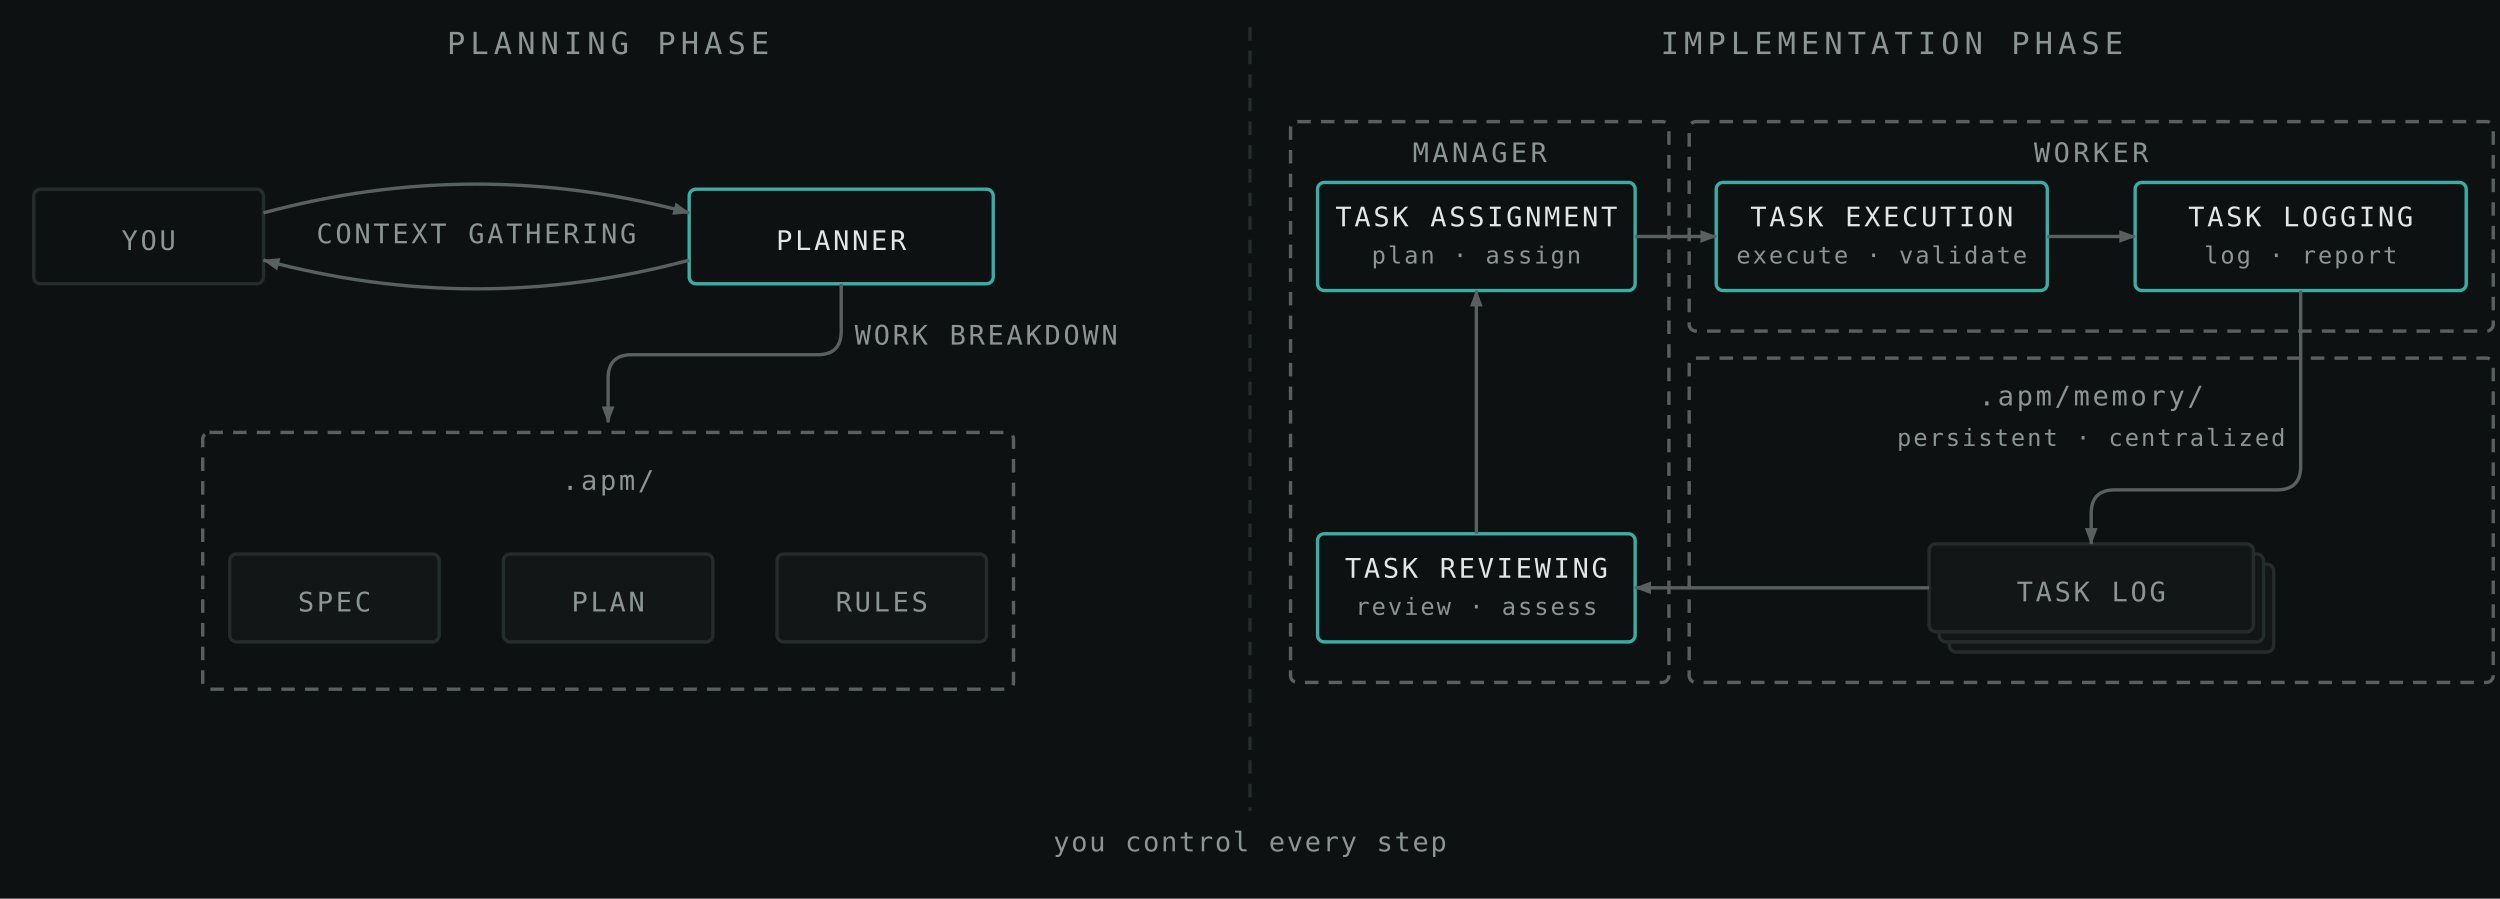
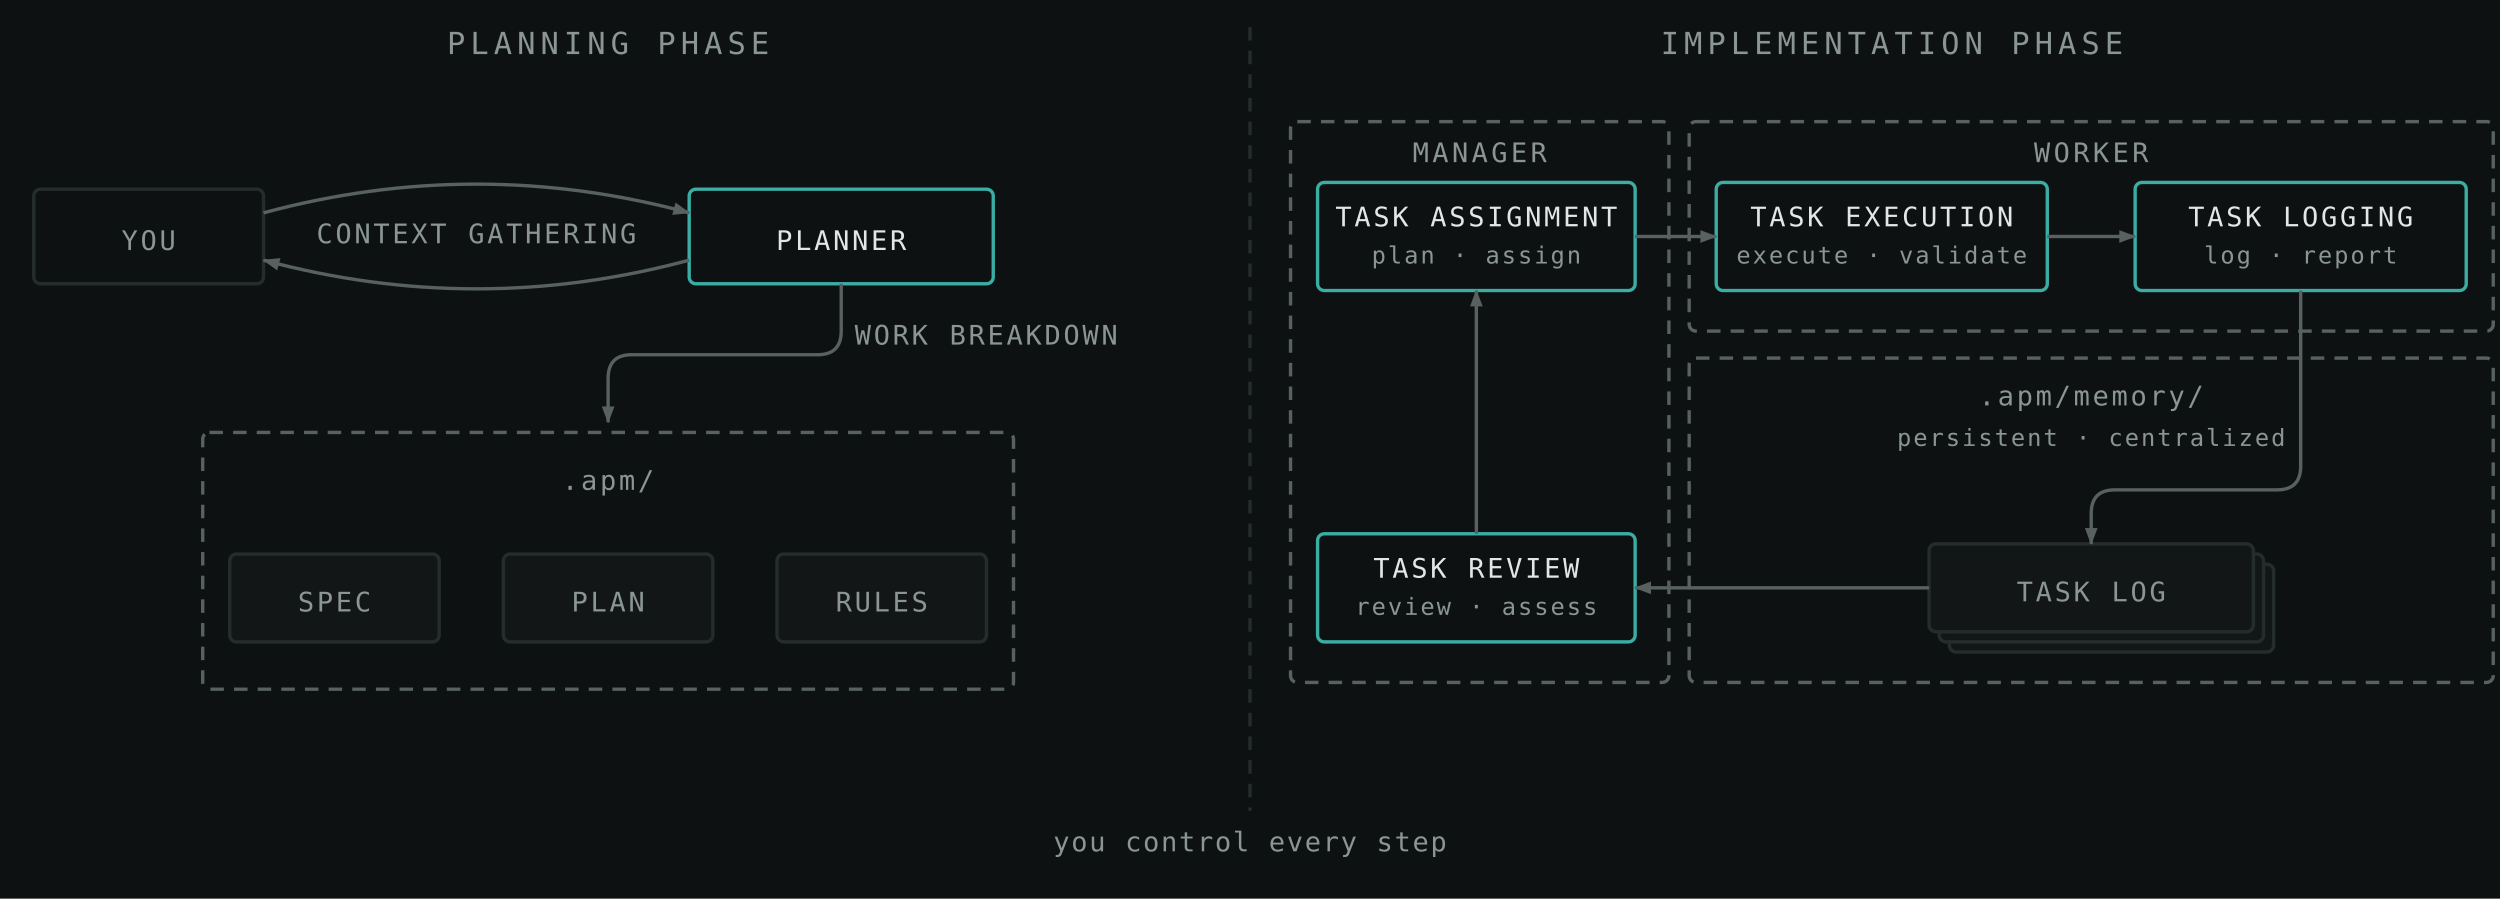
<svg xmlns="http://www.w3.org/2000/svg" viewBox="0 0 740 266" fill="none">
  <defs>
    <marker id="ah" viewBox="0 0 8 6" refX="7.5" refY="3" markerWidth="5" markerHeight="5" orient="auto-start-reverse">
      <path d="M0,0 L8,3 L0,6 Z" fill="#586060" />
    </marker>
  </defs>
  <rect width="740" height="266" fill="#0e1112" />
  <line x1="370" y1="8" x2="370" y2="240" stroke="#252c2c" stroke-width="1" stroke-dasharray="4 3" />
  <text x="180" y="16" font-family="'JetBrains Mono', monospace" font-size="9" fill="#8a9594" letter-spacing="1.5" text-anchor="middle">PLANNING PHASE</text>
  <text x="141" y="72" font-family="'JetBrains Mono', monospace" font-size="8" fill="#8a9594" letter-spacing="0.8" text-anchor="middle">CONTEXT GATHERING</text>
  <rect x="10" y="56" width="68" height="28" rx="2" stroke="#252c2c" stroke-width="1" />
  <text x="44" y="74" font-family="'JetBrains Mono', monospace" font-size="8" fill="#8a9594" letter-spacing="0.8" text-anchor="middle">YOU</text>
  <rect x="204" y="56" width="90" height="28" rx="2" stroke="#3aada5" stroke-width="1" />
  <text x="249" y="74" font-family="'JetBrains Mono', monospace" font-size="8" fill="#e2e7e6" letter-spacing="0.8" text-anchor="middle">PLANNER</text>
  <path d="M 78,63 Q 141,46 204,63" stroke="#586060" stroke-width="1" fill="none" marker-end="url(#ah)" />
  <path d="M 204,77 Q 141,94 78,77" stroke="#586060" stroke-width="1" fill="none" marker-end="url(#ah)" />
  <path d="M 249,84 L 249,98 Q 249,105 242,105 L 187,105 Q 180,105 180,112 L 180,125" stroke="#586060" stroke-width="1" fill="none" marker-end="url(#ah)" />
  <text x="253" y="102" font-family="'JetBrains Mono', monospace" font-size="8" fill="#8a9594" letter-spacing="0.8">WORK BREAKDOWN</text>
  <rect x="60" y="128" width="240" height="76" rx="2" stroke="#586060" stroke-width="1" stroke-dasharray="4 3" />
  <text x="180" y="145" font-family="'JetBrains Mono', monospace" font-size="8" fill="#8a9594" letter-spacing="0.8" text-anchor="middle">.apm/</text>
  <rect x="68" y="164" width="62" height="26" rx="2" stroke="#252c2c" stroke-width="1" fill="#121616" />
  <text x="99" y="181" font-family="'JetBrains Mono', monospace" font-size="8" fill="#8a9594" letter-spacing="0.8" text-anchor="middle">SPEC</text>
  <rect x="149" y="164" width="62" height="26" rx="2" stroke="#252c2c" stroke-width="1" fill="#121616" />
  <text x="180" y="181" font-family="'JetBrains Mono', monospace" font-size="8" fill="#8a9594" letter-spacing="0.8" text-anchor="middle">PLAN</text>
  <rect x="230" y="164" width="62" height="26" rx="2" stroke="#252c2c" stroke-width="1" fill="#121616" />
  <text x="261" y="181" font-family="'JetBrains Mono', monospace" font-size="8" fill="#8a9594" letter-spacing="0.8" text-anchor="middle">RULES</text>
  <text x="560" y="16" font-family="'JetBrains Mono', monospace" font-size="9" fill="#8a9594" letter-spacing="1.5" text-anchor="middle">IMPLEMENTATION PHASE</text>
  <rect x="382" y="36" width="112" height="166" rx="2" stroke="#586060" stroke-width="1" stroke-dasharray="4 3" />
  <text x="438" y="48" font-family="'JetBrains Mono', monospace" font-size="8" fill="#8a9594" letter-spacing="1.0" text-anchor="middle">MANAGER</text>
  <rect x="500" y="36" width="238" height="62" rx="2" stroke="#586060" stroke-width="1" stroke-dasharray="4 3" />
  <text x="619" y="48" font-family="'JetBrains Mono', monospace" font-size="8" fill="#8a9594" letter-spacing="1.0" text-anchor="middle">WORKER</text>
  <rect x="500" y="106" width="238" height="96" rx="2" stroke="#586060" stroke-width="1" stroke-dasharray="4 3" />
  <text x="619" y="120" font-family="'JetBrains Mono', monospace" font-size="8" fill="#8a9594" letter-spacing="0.8" text-anchor="middle">.apm/memory/</text>
  <text x="619" y="132" font-family="'JetBrains Mono', monospace" font-size="7" fill="#8a9594" letter-spacing="0.6" text-anchor="middle">persistent · centralized</text>
  <rect x="390" y="54" width="94" height="32" rx="2" stroke="#3aada5" stroke-width="1" />
  <text x="437" y="67" font-family="'JetBrains Mono', monospace" font-size="8" fill="#e2e7e6" letter-spacing="0.8" text-anchor="middle">TASK ASSIGNMENT</text>
  <text x="437" y="78" font-family="'JetBrains Mono', monospace" font-size="7" fill="#8a9594" letter-spacing="0.6" text-anchor="middle">plan · assign</text>
  <rect x="508" y="54" width="98" height="32" rx="2" stroke="#3aada5" stroke-width="1" />
  <text x="557" y="67" font-family="'JetBrains Mono', monospace" font-size="8" fill="#e2e7e6" letter-spacing="0.8" text-anchor="middle">TASK EXECUTION</text>
  <text x="557" y="78" font-family="'JetBrains Mono', monospace" font-size="7" fill="#8a9594" letter-spacing="0.6" text-anchor="middle">execute · validate</text>
  <rect x="632" y="54" width="98" height="32" rx="2" stroke="#3aada5" stroke-width="1" />
  <text x="681" y="67" font-family="'JetBrains Mono', monospace" font-size="8" fill="#e2e7e6" letter-spacing="0.8" text-anchor="middle">TASK LOGGING</text>
  <text x="681" y="78" font-family="'JetBrains Mono', monospace" font-size="7" fill="#8a9594" letter-spacing="0.6" text-anchor="middle">log · report</text>
  <rect x="577" y="167" width="96" height="26" rx="2" stroke="#252c2c" stroke-width="1" fill="#121616" />
  <rect x="574" y="164" width="96" height="26" rx="2" stroke="#252c2c" stroke-width="1" fill="#121616" />
  <rect x="571" y="161" width="96" height="26" rx="2" stroke="#252c2c" stroke-width="1" fill="#121616" />
  <text x="619" y="178" font-family="'JetBrains Mono', monospace" font-size="8" fill="#8a9594" letter-spacing="0.8" text-anchor="middle">TASK LOG</text>
  <rect x="390" y="158" width="94" height="32" rx="2" stroke="#3aada5" stroke-width="1" />
-   <text x="437" y="171" font-family="'JetBrains Mono', monospace" font-size="8" fill="#e2e7e6" letter-spacing="0.8" text-anchor="middle">TASK REVIEWING</text>
+   <text x="437" y="171" font-family="'JetBrains Mono', monospace" font-size="8" fill="#e2e7e6" letter-spacing="0.8" text-anchor="middle">TASK REVIEW</text>
  <text x="437" y="182" font-family="'JetBrains Mono', monospace" font-size="7" fill="#8a9594" letter-spacing="0.6" text-anchor="middle">review · assess</text>
  <path d="M 484,70 L 508,70" stroke="#586060" stroke-width="1" fill="none" marker-end="url(#ah)" />
  <path d="M 606,70 L 632,70" stroke="#586060" stroke-width="1" fill="none" marker-end="url(#ah)" />
  <path d="M 681,86 L 681,138 Q 681,145 674,145 L 626,145 Q 619,145 619,152 L 619,161" stroke="#586060" stroke-width="1" fill="none" marker-end="url(#ah)" />
  <path d="M 571,174 L 484,174" stroke="#586060" stroke-width="1" fill="none" marker-end="url(#ah)" />
  <path d="M 437,158 L 437,86" stroke="#586060" stroke-width="1" fill="none" marker-end="url(#ah)" />
  <text x="370" y="252" font-family="'JetBrains Mono', monospace" font-size="8" fill="#8a9594" letter-spacing="0.5" text-anchor="middle">you control every step</text>
</svg>
